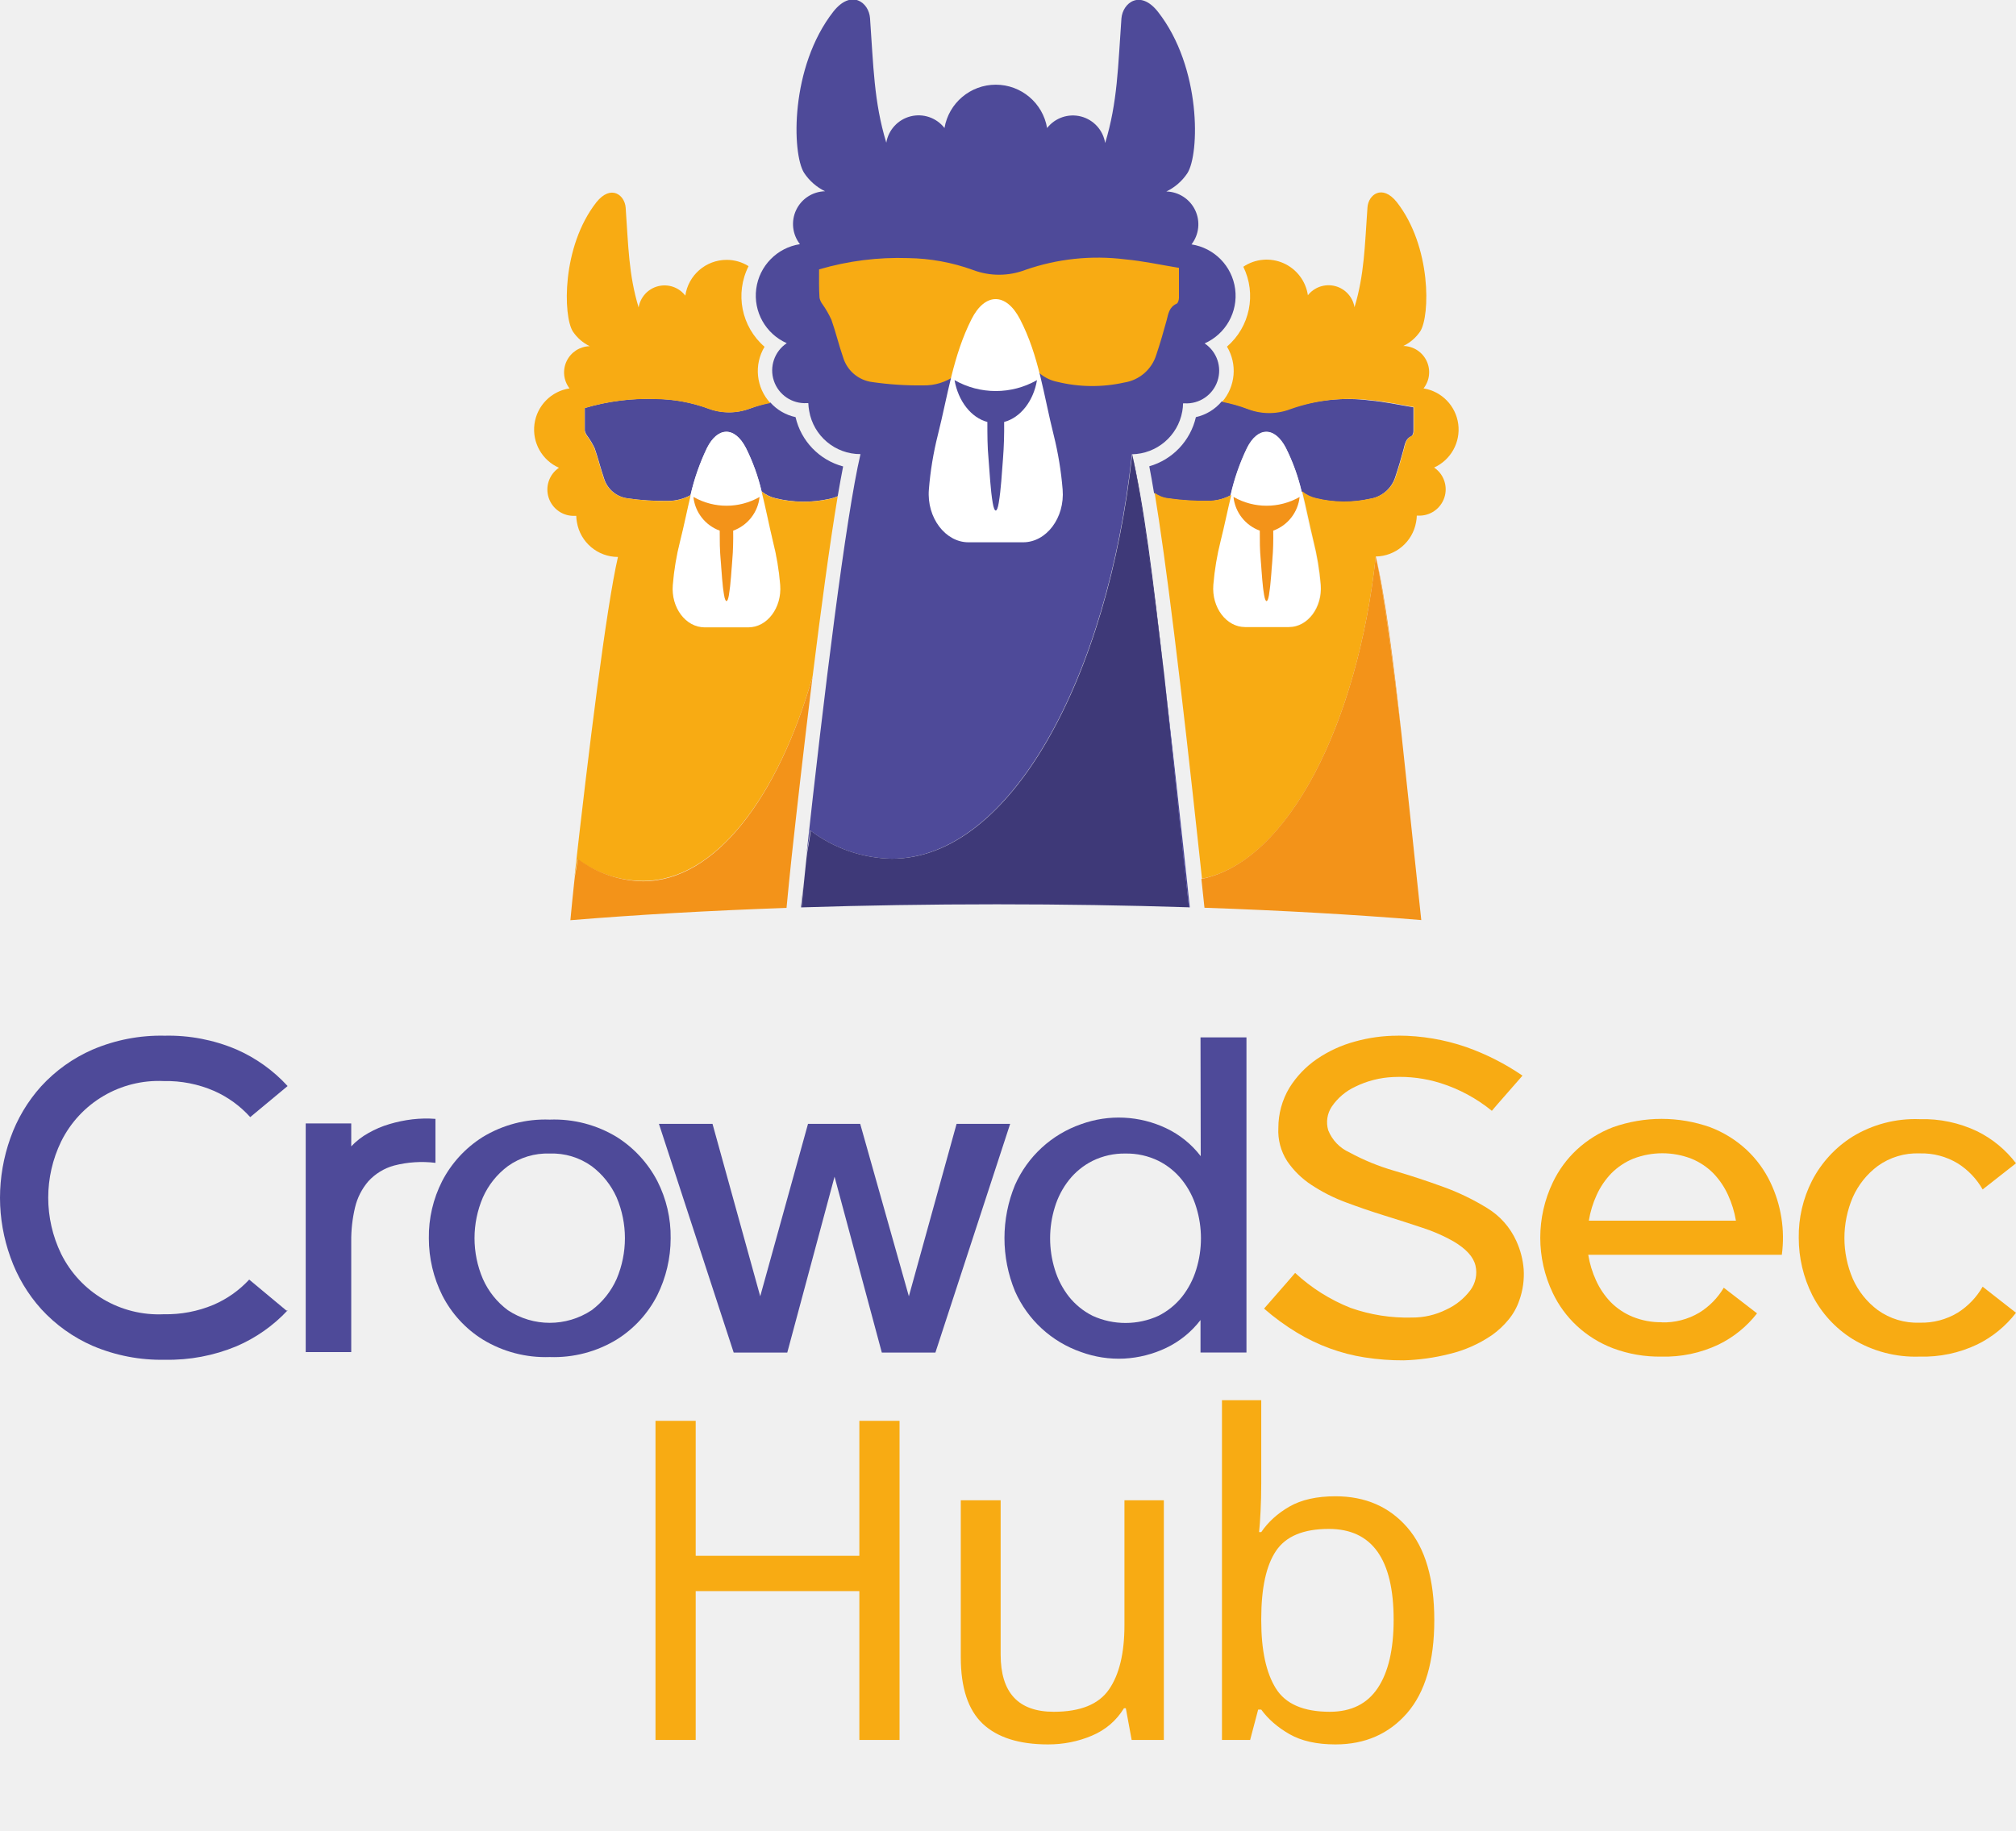
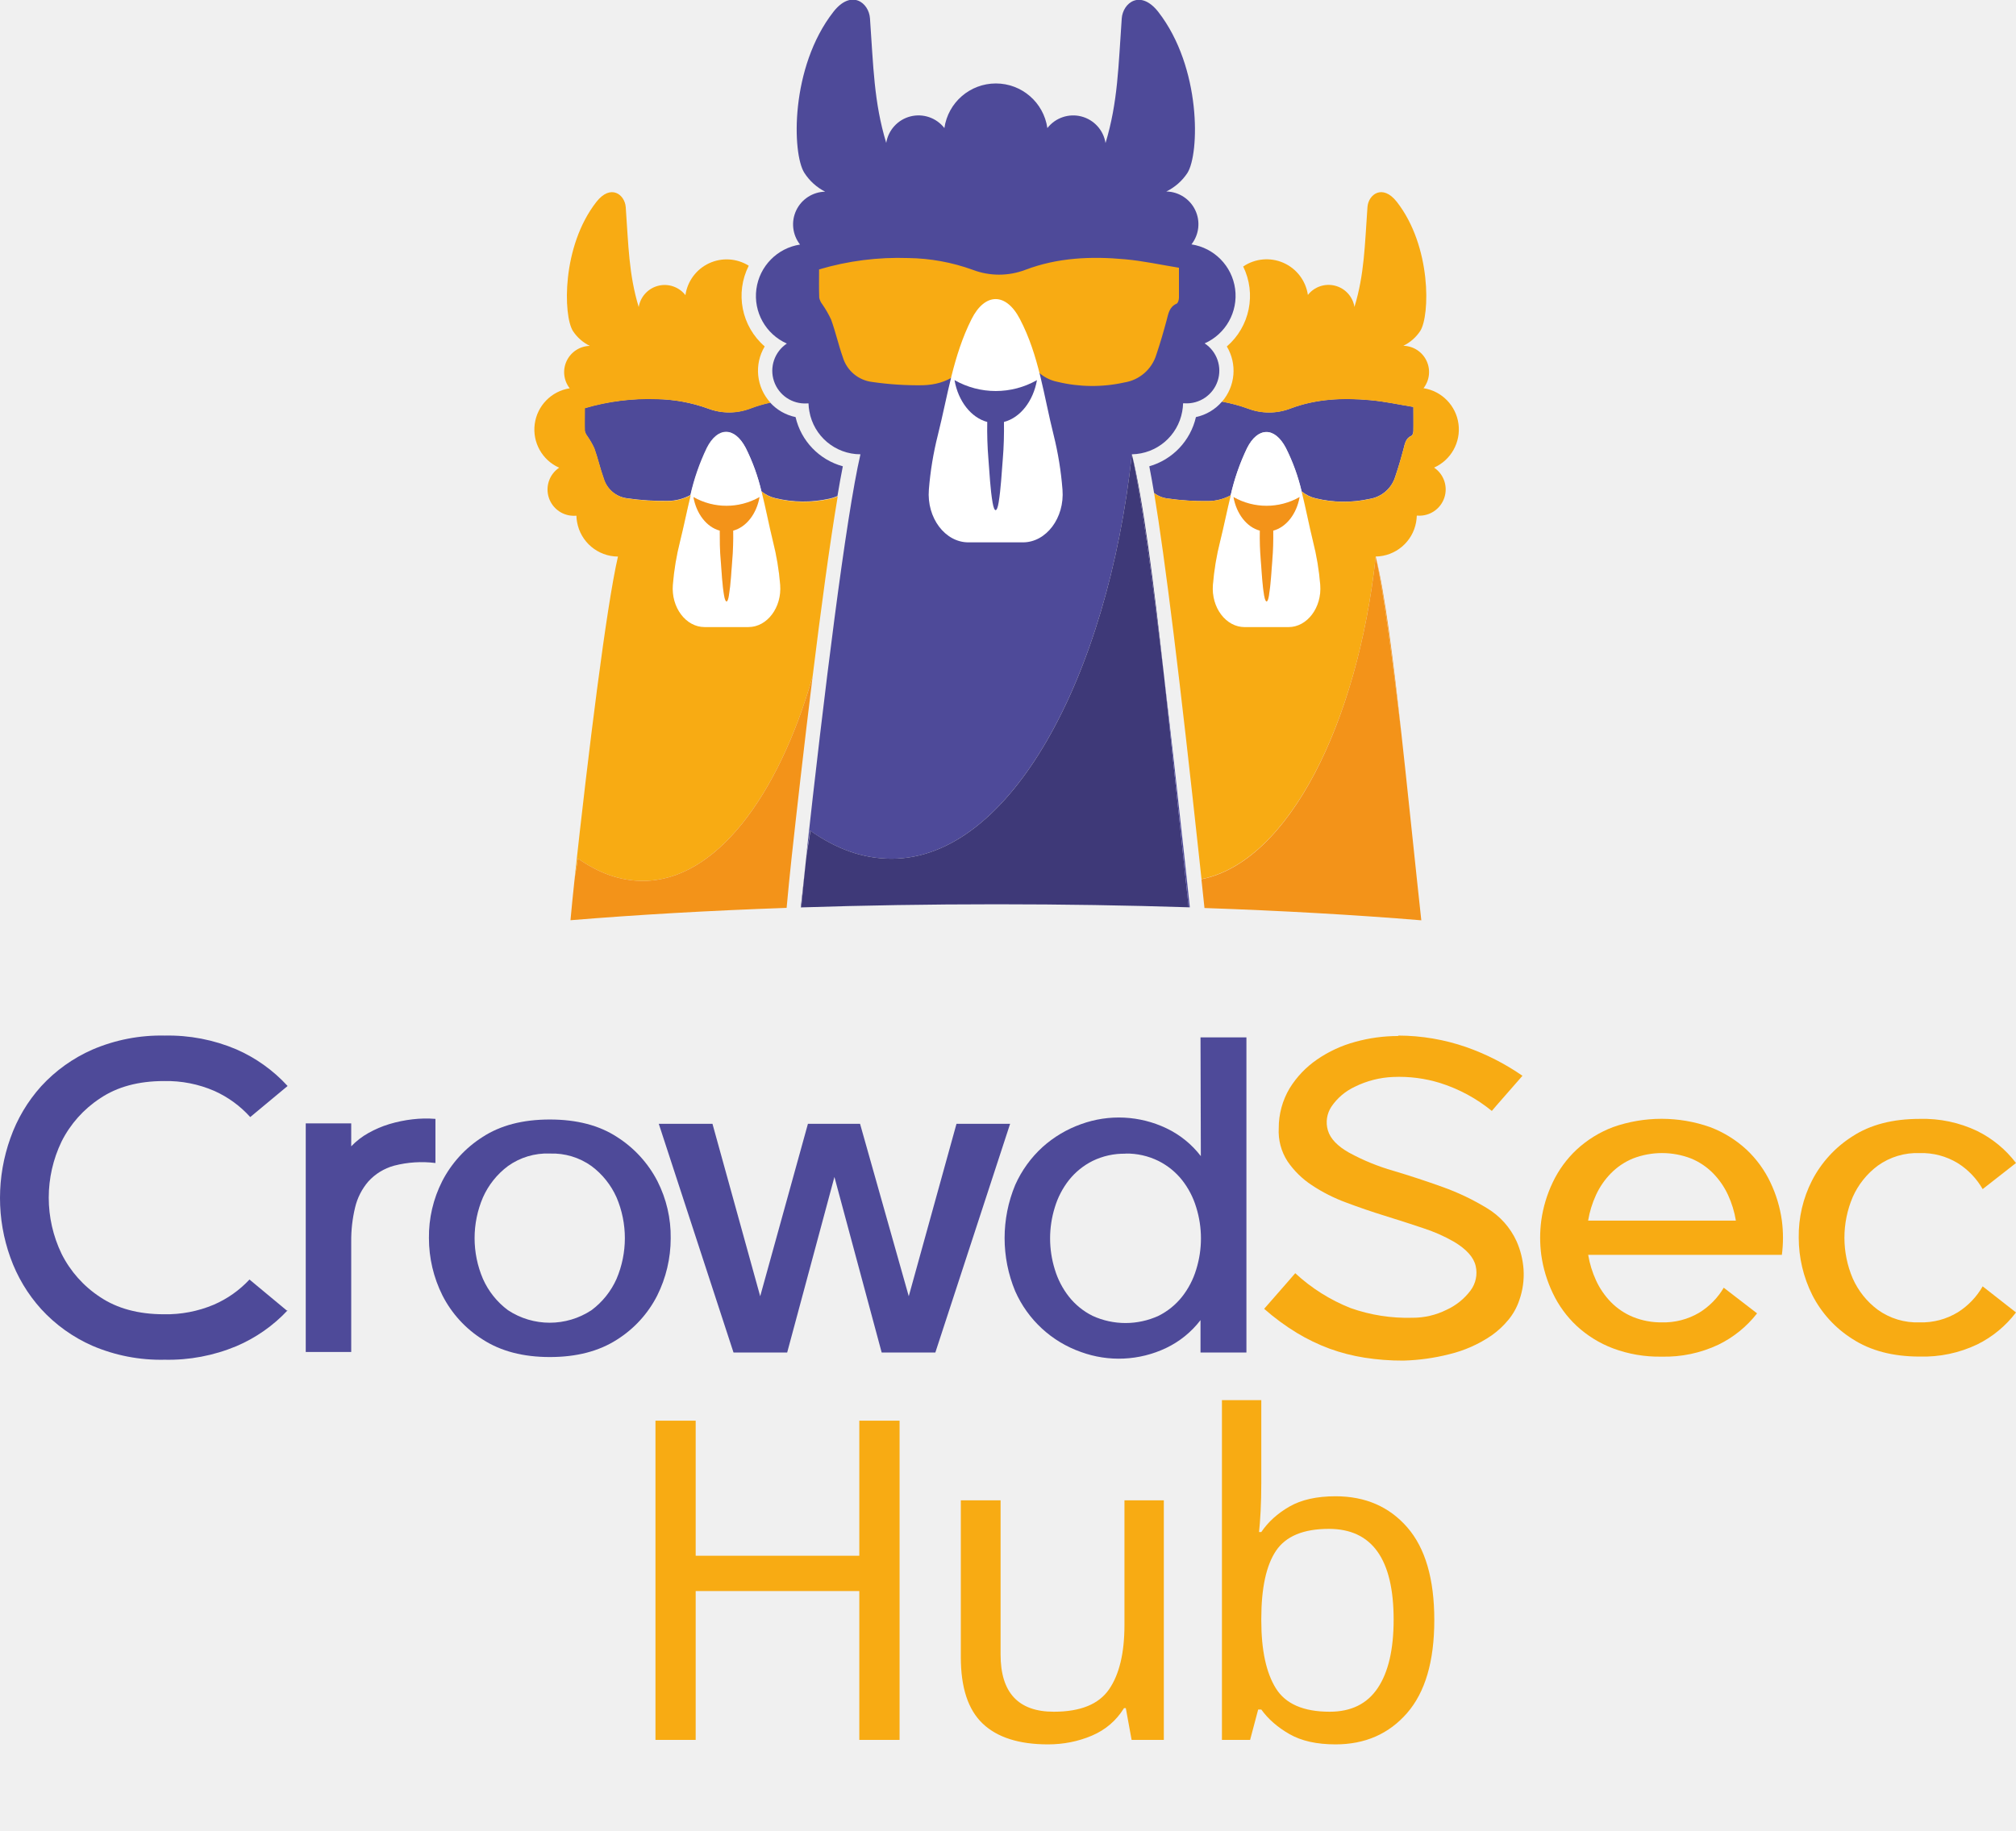
- <svg xmlns="http://www.w3.org/2000/svg" viewBox="0 0 275.05 249.81">
+ <svg xmlns="http://www.w3.org/2000/svg" viewBox="0 0 554.6 503.7">
  <defs>
-     <style>.cls-1{fill:#4e4a99;}.cls-2,.cls-6{fill:#f8ab13;}.cls-3{fill:#3e3978;}.cls-4{fill:#fff;}.cls-5{fill:#f39319;}.cls-6{font-size:61px;font-family:BellinzoRegularRegular, Bellinzo Regular;letter-spacing:-0.04em;}</style>
+     <style>.cls-1{fill:#4e4a99;}.cls-2,.cls-6{fill:#f8ab13;}.cls-3{fill:#3e3978;}.cls-4{fill:#fff;}.cls-5{fill:#f39319;}.cls-6{font-size:123px;font-family:BellinzoRegularRegular, Bellinzo Regular;letter-spacing:-0.04em;}</style>
  </defs>
  <g id="Calque_2" data-name="Calque 2">
    <g id="Laag_1" data-name="Laag 1">
-       <path class="cls-1" d="M39.26,178.79a20.79,20.79,0,0,1-7,4.92,24.14,24.14,0,0,1-9.76,1.84,23.86,23.86,0,0,1-9.86-1.9,20.78,20.78,0,0,1-7-5,21.06,21.06,0,0,1-4.21-7.07A24,24,0,0,1,0,163.46a24.34,24.34,0,0,1,1.41-8.14,21,21,0,0,1,4.21-7.09,20.78,20.78,0,0,1,7-5,23.7,23.7,0,0,1,9.86-1.9,23.64,23.64,0,0,1,9.76,1.87,20.72,20.72,0,0,1,7,5l-5.1,4.24a14.52,14.52,0,0,0-4.92-3.57,16.37,16.37,0,0,0-6.88-1.35,14.84,14.84,0,0,0-14,8.25,17.57,17.57,0,0,0,0,15.33,14.85,14.85,0,0,0,14,8.24,16.65,16.65,0,0,0,6.79-1.29A14.39,14.39,0,0,0,34,174.61l5.09,4.24Z" />
-       <path class="cls-1" d="M41.71,153.3h6.21v3.13a9.62,9.62,0,0,1,2.33-1.81,13.23,13.23,0,0,1,2.89-1.23,18.62,18.62,0,0,1,3.14-.65,16.42,16.42,0,0,1,3.13-.06v6a15.17,15.17,0,0,0-5.65.37,7.41,7.41,0,0,0-3.51,2.15,8.42,8.42,0,0,0-1.81,3.56,19.24,19.24,0,0,0-.52,4.67V184.5H41.71Z" />
-       <path class="cls-1" d="M75,185.18a16.44,16.44,0,0,1-9.15-2.4,15.22,15.22,0,0,1-5.5-6,17.42,17.42,0,0,1-1.84-7.8,16.7,16.7,0,0,1,1.81-7.8,15.59,15.59,0,0,1,5.5-6,16.39,16.39,0,0,1,9.18-2.4,16.42,16.42,0,0,1,9.19,2.4,15.67,15.67,0,0,1,5.5,6,16.7,16.7,0,0,1,1.81,7.8,17.55,17.55,0,0,1-1.84,7.8,15.29,15.29,0,0,1-5.5,6A16.45,16.45,0,0,1,75,185.18Zm0-27.77a9.23,9.23,0,0,0-5.71,1.72,10.8,10.8,0,0,0-3.41,4.27,14.13,14.13,0,0,0,0,11.12,10.73,10.73,0,0,0,3.41,4.27,10.35,10.35,0,0,0,11.43,0,10.82,10.82,0,0,0,3.41-4.27,14.24,14.24,0,0,0,0-11.12,10.89,10.89,0,0,0-3.41-4.27A9.26,9.26,0,0,0,75,157.41Z" />
-       <path class="cls-1" d="M124,176.89l6.51-23.53h7.31l-10.2,31.21h-7.31l-6.45-24-6.45,24h-7.31l-10.2-31.21h7.31l6.51,23.53,6.52-23.53h7.12Z" />
-       <path class="cls-1" d="M163.79,141.56h6.27v43h-6.27v-4.43a12.91,12.91,0,0,1-4.7,3.81,15.24,15.24,0,0,1-5.71,1.45,15,15,0,0,1-5.9-.9,15.35,15.35,0,0,1-9-8.29,19,19,0,0,1,0-14.5,15.38,15.38,0,0,1,9-8.29,15.09,15.09,0,0,1,11.63.55,12.86,12.86,0,0,1,4.71,3.81Zm-10.23,15.85a9.82,9.82,0,0,0-4.5,1,9.61,9.61,0,0,0-3.22,2.62,11.21,11.21,0,0,0-1.93,3.71,14.37,14.37,0,0,0,0,8.48,11.36,11.36,0,0,0,1.93,3.72,9.7,9.7,0,0,0,3.22,2.61,10.82,10.82,0,0,0,9,0,9.7,9.7,0,0,0,3.22-2.61,11.36,11.36,0,0,0,1.93-3.72,14.36,14.36,0,0,0,0-8.48,11.21,11.21,0,0,0-1.93-3.71,9.61,9.61,0,0,0-3.22-2.62A9.85,9.85,0,0,0,153.56,157.41Z" />
-       <path class="cls-2" d="M190.82,141.32a28.52,28.52,0,0,1,9.22,1.56,33,33,0,0,1,7.68,3.9l-3.44,3.93-.74.87a21.17,21.17,0,0,0-7-3.78,18.59,18.59,0,0,0-6.45-.83,13,13,0,0,0-5.19,1.32,7.92,7.92,0,0,0-3.19,2.7,3.84,3.84,0,0,0-.49,3.26,5.56,5.56,0,0,0,2.88,3,30.3,30.3,0,0,0,6.05,2.49q3.42,1,6.73,2.21a32.23,32.23,0,0,1,6,2.89,10.15,10.15,0,0,1,4,4.51,11.41,11.41,0,0,1,1,3.84,10.55,10.55,0,0,1-.58,4.21,8.33,8.33,0,0,1-1.48,2.67,11.45,11.45,0,0,1-2.27,2.12,17.44,17.44,0,0,1-5.84,2.58,28.66,28.66,0,0,1-6.2.86,33.14,33.14,0,0,1-5.32-.4,24.81,24.81,0,0,1-4.76-1.23,25.47,25.47,0,0,1-4.48-2.15,31.86,31.86,0,0,1-4.49-3.28l3.38-3.87.86-1a24.25,24.25,0,0,0,7.56,4.77,23.32,23.32,0,0,0,8.41,1.32,10.3,10.3,0,0,0,4.64-1.08,8.57,8.57,0,0,0,3.29-2.64,4.07,4.07,0,0,0,.71-3.35c-.27-1.19-1.26-2.29-3-3.32a22.84,22.84,0,0,0-4.27-1.87c-1.66-.55-3.38-1.11-5.16-1.66s-3.55-1.16-5.29-1.81a23.21,23.21,0,0,1-4.67-2.37,11.79,11.79,0,0,1-3.31-3.25,7.6,7.6,0,0,1-1.2-4.52,10.62,10.62,0,0,1,1.5-5.47,13.24,13.24,0,0,1,3.75-3.93,17.11,17.11,0,0,1,5.19-2.39,21.53,21.53,0,0,1,5.84-.8Z" />
-       <path class="cls-2" d="M226.7,180.45a9.5,9.5,0,0,0,5.13-1.32,9.93,9.93,0,0,0,3.35-3.41l4.54,3.5a14.91,14.91,0,0,1-5.28,4.27,17.06,17.06,0,0,1-7.74,1.63,18,18,0,0,1-6.64-1.14,15.19,15.19,0,0,1-4.94-3.07,14.82,14.82,0,0,1-3.26-4.45,17.51,17.51,0,0,1,0-15.12,14.82,14.82,0,0,1,3.26-4.45,15.36,15.36,0,0,1,4.94-3.07,19.88,19.88,0,0,1,13.27,0,15.3,15.3,0,0,1,4.95,3.07,14.82,14.82,0,0,1,3.26,4.45,17.51,17.51,0,0,1,1.56,9.89H216.69a13.6,13.6,0,0,0,1.07,3.51,10.56,10.56,0,0,0,2,2.95,9,9,0,0,0,3,2,10.16,10.16,0,0,0,4,.74Zm10.14-13.88a14,14,0,0,0-1.08-3.51,10.56,10.56,0,0,0-2-2.95,9,9,0,0,0-3-2,11,11,0,0,0-7.92,0,9,9,0,0,0-3,2,10.56,10.56,0,0,0-2,2.95,13.6,13.6,0,0,0-1.07,3.51h20.15Z" />
-       <path class="cls-2" d="M269.77,183.46a17.1,17.1,0,0,1-7.87,1.66,16.44,16.44,0,0,1-9.15-2.4,15.22,15.22,0,0,1-5.5-6,17.42,17.42,0,0,1-1.84-7.8,16.67,16.67,0,0,1,1.81-7.8,15.52,15.52,0,0,1,5.5-6,16.39,16.39,0,0,1,9.18-2.4,17.1,17.1,0,0,1,7.87,1.66,15,15,0,0,1,5.28,4.36l-4.55,3.57a10.1,10.1,0,0,0-3.37-3.54,9.51,9.51,0,0,0-5.23-1.38,9.16,9.16,0,0,0-5.71,1.72,10.8,10.8,0,0,0-3.41,4.27,14.13,14.13,0,0,0,0,11.12,10.8,10.8,0,0,0,3.41,4.27,9.16,9.16,0,0,0,5.71,1.72,9.51,9.51,0,0,0,5.23-1.38,10.15,10.15,0,0,0,3.37-3.53l4.55,3.56A15,15,0,0,1,269.77,183.46Z" />
-       <path class="cls-1" d="M121.64,117.18c16.21,0,29.5-24.77,32.79-55.19a7.1,7.1,0,0,0,6.87-5.84h0a6.84,6.84,0,0,0,.11-1.11l.21,0a4.47,4.47,0,0,0,2.73-8.18,7.1,7.1,0,0,0-1.79-13.51,4.48,4.48,0,0,0-3.43-7.22A7.17,7.17,0,0,0,162,23.63c1.67-2.61,1.94-14.4-4-22-2.44-3.12-4.83-1.24-5,.89-.47,6.52-.52,11.42-2.22,17a4.46,4.46,0,0,0-7.92-2.05,7.1,7.1,0,0,0-14,0,4.47,4.47,0,0,0-7.94,2c-1.7-5.59-1.75-10.49-2.22-17-.15-2.13-2.54-4-5-.89-5.93,7.58-5.66,19.37-4,22a7.17,7.17,0,0,0,2.87,2.52,4.47,4.47,0,0,0-3.43,7.22,7.1,7.1,0,0,0-1.8,13.51,4.47,4.47,0,0,0,2.74,8.18l.2,0a7.62,7.62,0,0,0,.12,1.07h0a7.09,7.09,0,0,0,7,5.89h0c-2,8.51-5,32.87-7.43,55.17.14-1.27.44-2.54.58-3.81A19,19,0,0,0,121.64,117.18Z" />
-       <path class="cls-3" d="M136,123.4c9,0,17.83.14,26.22.41-.22-2.06-.45-4.16-.68-6.27-.89-8.3-1.79-17.15-2.7-25.45-1.59-13.3-3.15-24.78-4.37-30.1-3.29,30.42-16.58,55.19-32.79,55.19a19,19,0,0,1-11.08-3.82c-.14,1.27-.44,2.54-.58,3.81-.24,2.24-.46,4.47-.66,6.65C117.83,123.55,126.76,123.4,136,123.4Z" />
-       <path class="cls-1" d="M108.54,56.92a6.39,6.39,0,0,1-3.44-2,19.47,19.47,0,0,0-2.74.81,8.11,8.11,0,0,1-5.76,0,21.29,21.29,0,0,0-7.06-1.29,30.28,30.28,0,0,0-9.75,1.23c0,1.1,0,2.1,0,3.09a1.89,1.89,0,0,0,.34.72,10.75,10.75,0,0,1,1,1.67c.48,1.36.81,2.77,1.28,4.12A3.87,3.87,0,0,0,85.61,68a34.22,34.22,0,0,0,5.54.35,6.44,6.44,0,0,0,3.07-.79,30.53,30.53,0,0,1,2.25-6.43c1.44-2.86,3.74-3,5.3,0a27.11,27.11,0,0,1,2.14,5.92,4.61,4.61,0,0,0,1.92.94,16.1,16.1,0,0,0,7.34.08,5.25,5.25,0,0,0,1.12-.36c.26-1.49.5-2.86.74-4.06A9.07,9.07,0,0,1,108.54,56.92Z" />
-       <path class="cls-4" d="M106.44,79.8a35.82,35.82,0,0,0-1-6c-.57-2.27-1-4.54-1.54-6.77a27.11,27.11,0,0,0-2.14-5.92c-1.56-3-3.86-2.86-5.3,0a30.53,30.53,0,0,0-2.25,6.43c-.5,2.07-.91,4.17-1.44,6.26a35.79,35.79,0,0,0-1,6c-.25,3.1,1.78,5.77,4.33,5.77h6C104.66,85.57,106.68,82.9,106.44,79.8ZM100,72.41c0,1.36,0,2.71-.12,4-.14,1.63-.21,3.26-.46,4.78-.18,1.08-.47,1.13-.66,0-.26-1.51-.32-3.15-.46-4.78-.11-1.34-.15-2.69-.13-4a5.51,5.51,0,0,1-3.59-4.59,9.08,9.08,0,0,0,9,0A5.5,5.5,0,0,1,100,72.41Z" />
-       <path class="cls-5" d="M94.61,67.82a5.51,5.51,0,0,0,3.59,4.59c0,1.36,0,2.71.13,4,.14,1.63.2,3.27.46,4.78.19,1.13.48,1.08.66,0,.25-1.52.32-3.15.46-4.78.11-1.34.14-2.69.12-4a5.5,5.5,0,0,0,3.6-4.59,9.08,9.08,0,0,1-9,0Z" />
-       <path class="cls-1" d="M163.16,56.92a9.1,9.1,0,0,1-6.36,6.71c.21,1.06.42,2.27.65,3.65a3.78,3.78,0,0,0,1.84.74,34.29,34.29,0,0,0,5.54.35,6.48,6.48,0,0,0,3.08-.79,29.94,29.94,0,0,1,2.24-6.43c1.44-2.86,3.74-3,5.3,0a27.11,27.11,0,0,1,2.14,5.92,4.61,4.61,0,0,0,1.92.94,16.1,16.1,0,0,0,7.34.08,4.36,4.36,0,0,0,3.51-3c.42-1.25.79-2.51,1.13-3.78.19-.71.27-1.44,1.08-1.8.16-.07.26-.43.27-.66,0-1,0-2.05,0-3.27-2-.33-3.94-.76-5.9-.93A24.1,24.1,0,0,0,176,55.76a8.11,8.11,0,0,1-5.76,0,21.08,21.08,0,0,0-3.54-1A6.41,6.41,0,0,1,163.16,56.92Z" />
-       <path class="cls-4" d="M180.12,79.8a36.86,36.86,0,0,0-1-6c-.58-2.27-1-4.54-1.55-6.77a27.11,27.11,0,0,0-2.14-5.92c-1.56-3-3.86-2.86-5.3,0a29.94,29.94,0,0,0-2.24,6.43c-.51,2.07-.92,4.17-1.45,6.26a36.86,36.86,0,0,0-1,6c-.25,3.1,1.78,5.77,4.33,5.77h6C178.34,85.57,180.36,82.9,180.12,79.8Zm-6.41-7.39a39,39,0,0,1-.12,4c-.14,1.63-.21,3.26-.46,4.78-.18,1.08-.47,1.13-.66,0-.26-1.51-.32-3.15-.46-4.78-.11-1.34-.15-2.69-.13-4a5.51,5.51,0,0,1-3.59-4.59,9.08,9.08,0,0,0,9,0A5.5,5.5,0,0,1,173.71,72.41Z" />
-       <path class="cls-5" d="M168.29,67.82a5.51,5.51,0,0,0,3.59,4.59c0,1.36,0,2.71.13,4,.14,1.63.2,3.27.46,4.78.19,1.13.48,1.08.66,0,.25-1.52.32-3.15.46-4.78a39,39,0,0,0,.12-4,5.5,5.5,0,0,0,3.6-4.59,9.08,9.08,0,0,1-9,0Z" />
-       <path class="cls-5" d="M187.7,75.94c1,4.27,2.23,13.48,3.5,24.14C190.09,90,188.94,81,187.7,75.94Z" />
+       <path class="cls-1" d="M79.16,360.5A41.65,41.65,0,0,1,65,370.41a48.46,48.46,0,0,1-19.7,3.72,47.8,47.8,0,0,1-19.88-3.84A42,42,0,0,1,11.33,360.2,42.4,42.4,0,0,1,2.85,346,48.35,48.35,0,0,1,0,329.6a48.88,48.88,0,0,1,2.85-16.42,42.32,42.32,0,0,1,8.48-14.3,42.07,42.07,0,0,1,14.13-10.1,47.8,47.8,0,0,1,19.88-3.84A47.78,47.78,0,0,1,65,288.72a41.8,41.8,0,0,1,14.12,10.09l-10.28,8.55A29.53,29.53,0,0,0,59,300.18a33,33,0,0,0-13.88-2.73q-10.53,0-17.59,4.76a30.64,30.64,0,0,0-10.59,11.87,35.6,35.6,0,0,0,0,30.91A30.57,30.57,0,0,0,27.5,356.86q7.06,4.75,17.59,4.76A33.67,33.67,0,0,0,58.78,359a29.25,29.25,0,0,0,9.85-6.94l10.28,8.54Z" />
+       <path class="cls-1" d="M84.11,309.1H96.62v6.31a19.87,19.87,0,0,1,4.71-3.65,28.4,28.4,0,0,1,5.82-2.48,36.73,36.73,0,0,1,6.32-1.3,31.91,31.91,0,0,1,6.32-.12V320a30.27,30.27,0,0,0-11.4.74,14.85,14.85,0,0,0-7.06,4.34,16.94,16.94,0,0,0-3.65,7.18,38.5,38.5,0,0,0-1.06,9.42V372H84.11Z" />
+       <path class="cls-1" d="M151.25,373.39q-11,0-18.46-4.83a30.83,30.83,0,0,1-11.08-12.14A35.23,35.23,0,0,1,118,340.68,33.68,33.68,0,0,1,121.65,325a31.43,31.43,0,0,1,11.08-12.14q7.38-4.83,18.52-4.83t18.52,4.83A31.54,31.54,0,0,1,180.86,325a33.67,33.67,0,0,1,3.65,15.73,35.36,35.36,0,0,1-3.71,15.74,30.85,30.85,0,0,1-11.09,12.14Q162.27,373.39,151.25,373.39Zm0-56a18.58,18.58,0,0,0-11.52,3.46,21.84,21.84,0,0,0-6.87,8.61,28.49,28.49,0,0,0,0,22.43,21.74,21.74,0,0,0,6.87,8.6,20.86,20.86,0,0,0,23,0,21.77,21.77,0,0,0,6.88-8.6,28.61,28.61,0,0,0,0-22.43,21.87,21.87,0,0,0-6.88-8.61A18.54,18.54,0,0,0,151.25,317.4Z" />
+       <path class="cls-1" d="M250,356.66l13.13-47.44h14.75l-20.57,62.93H242.55l-13-48.31-13,48.31H201.79l-20.56-62.93H196l13.13,47.44,13.13-47.44H236.6Z" />
+       <path class="cls-1" d="M330.26,285.44h12.63v86.71H330.26v-8.92a26,26,0,0,1-9.48,7.68A30.32,30.32,0,0,1,297.37,372a31,31,0,0,1-18.09-16.73,38.1,38.1,0,0,1,0-29.23,31.36,31.36,0,0,1,7.57-10.47,31.79,31.79,0,0,1,10.55-6.26,30.42,30.42,0,0,1,23.45,1.12,26,26,0,0,1,9.5,7.68Zm-20.63,32a19.78,19.78,0,0,0-9.08,2,19.42,19.42,0,0,0-6.48,5.26,22.69,22.69,0,0,0-3.89,7.5,28.73,28.73,0,0,0,0,17.09,22.69,22.69,0,0,0,3.89,7.5,19.3,19.3,0,0,0,6.48,5.26,21.81,21.81,0,0,0,18.16,0,19.3,19.3,0,0,0,6.48-5.26,22.69,22.69,0,0,0,3.89-7.5,28.73,28.73,0,0,0,0-17.09,22.69,22.69,0,0,0-3.89-7.5,19.42,19.42,0,0,0-6.48-5.26A19.75,19.75,0,0,0,309.63,317.4Z" />
+       <path class="cls-2" d="M384.76,284.94a57.32,57.32,0,0,1,18.58,3.16A65,65,0,0,1,418.83,296l-6.94,7.93-1.49,1.74A43.06,43.06,0,0,0,396.22,298a38.1,38.1,0,0,0-13-1.67A26,26,0,0,0,372.75,299a15.88,15.88,0,0,0-6.45,5.45,7.8,7.8,0,0,0-1,6.57q1,3.41,5.82,6.13a60,60,0,0,0,12.21,5q6.87,2.05,13.56,4.46a65.87,65.87,0,0,1,12.2,5.83,20.57,20.57,0,0,1,8.12,9.1,23.18,23.18,0,0,1,1.92,7.74,21.28,21.28,0,0,1-1.18,8.49,16.83,16.83,0,0,1-3,5.39,23.62,23.62,0,0,1-4.59,4.27,35.29,35.29,0,0,1-11.76,5.21,57.71,57.71,0,0,1-12.52,1.73,67.14,67.14,0,0,1-10.71-.81,51.58,51.58,0,0,1-9.6-2.47,53,53,0,0,1-9-4.34,63.34,63.34,0,0,1-9-6.63l6.82-7.8,1.73-2a48.83,48.83,0,0,0,15.24,9.6,46.93,46.93,0,0,0,17,2.66,20.81,20.81,0,0,0,9.35-2.17,17.21,17.21,0,0,0,6.63-5.32,8.18,8.18,0,0,0,1.42-6.75q-.81-3.6-6-6.69a44.58,44.58,0,0,0-8.61-3.78q-5-1.68-10.4-3.35c-3.59-1.11-7.15-2.33-10.65-3.65a45.4,45.4,0,0,1-9.42-4.77,24.09,24.09,0,0,1-6.69-6.57,15.21,15.21,0,0,1-2.41-9.1,21.36,21.36,0,0,1,3-11,26.53,26.53,0,0,1,7.56-7.92,34.28,34.28,0,0,1,10.47-4.84,44.05,44.05,0,0,1,11.76-1.61Z" />
+       <path class="cls-2" d="M457.1,363.85a19.24,19.24,0,0,0,10.35-2.66,19.92,19.92,0,0,0,6.75-6.88l9.17,7.06A30.26,30.26,0,0,1,472.71,370a34.53,34.53,0,0,1-15.61,3.28A36.27,36.27,0,0,1,443.73,371a30.75,30.75,0,0,1-10-6.19,29.82,29.82,0,0,1-6.56-9A35.8,35.8,0,0,1,424,345.27a36.23,36.23,0,0,1,0-9.42,35.8,35.8,0,0,1,3.16-10.53,30,30,0,0,1,6.56-9,30.92,30.92,0,0,1,10-6.19,40.2,40.2,0,0,1,26.75,0,31,31,0,0,1,10,6.19,30,30,0,0,1,6.56,9,35.8,35.8,0,0,1,3.16,10.53,36.23,36.23,0,0,1,0,9.42H436.91a27.82,27.82,0,0,0,2.17,7.06,21.31,21.31,0,0,0,4.09,5.95,18.23,18.23,0,0,0,6.07,4.08,20.43,20.43,0,0,0,8,1.49Zm20.44-28a27.53,27.53,0,0,0-2.16-7.06,21.32,21.32,0,0,0-4.09-5.94,18.21,18.21,0,0,0-6.07-4.09,22.17,22.17,0,0,0-16,0,18.11,18.11,0,0,0-6.07,4.09,21.11,21.11,0,0,0-4.09,5.94,27.94,27.94,0,0,0-2.17,7.06h40.63Z" />
+       <path class="cls-2" d="M543.94,369.92a34.55,34.55,0,0,1-15.85,3.34q-11,0-18.46-4.83a30.79,30.79,0,0,1-11.09-12.14,35.32,35.32,0,0,1-3.71-15.73,33.52,33.52,0,0,1,3.65-15.73,31.46,31.46,0,0,1,11.09-12.14q7.37-4.83,18.52-4.83a34.55,34.55,0,0,1,15.85,3.34A30.18,30.18,0,0,1,554.6,320l-9.17,7.18a20.42,20.42,0,0,0-6.81-7.12,19.07,19.07,0,0,0-10.53-2.79,18.54,18.54,0,0,0-11.52,3.47,21.73,21.73,0,0,0-6.88,8.61,28.58,28.58,0,0,0,0,22.42,21.73,21.73,0,0,0,6.88,8.61,18.54,18.54,0,0,0,11.52,3.47,19.07,19.07,0,0,0,10.53-2.79,20.42,20.42,0,0,0,6.81-7.12l9.17,7.18A30.18,30.18,0,0,1,543.94,369.92Z" />
+       <path class="cls-1" d="M245.26,236.28c32.7,0,59.49-50,66.12-111.28a14.32,14.32,0,0,0,13.85-11.79h0a14.91,14.91,0,0,0,.24-2.24l.42,0a9,9,0,0,0,5.51-16.49,14.32,14.32,0,0,0-3.63-27.24,9,9,0,0,0-6.92-14.55,14.64,14.64,0,0,0,5.8-5.09c3.36-5.27,3.9-29-8-44.32-4.93-6.29-9.75-2.5-10.06,1.8-.93,13.15-1.05,23-4.46,34.28a9,9,0,0,0-16-4.12,14.31,14.31,0,0,0-28.33,0,9,9,0,0,0-16,4.08c-3.41-11.25-3.53-21.13-4.47-34.28-.3-4.3-5.12-8.09-10.05-1.8-11.94,15.28-11.4,39.05-8,44.32A14.68,14.68,0,0,0,227,52.74a9,9,0,0,0-6.91,14.55,14.32,14.32,0,0,0-3.63,27.24A9,9,0,0,0,222,111l.42,0a14,14,0,0,0,.23,2.16h0A14.3,14.3,0,0,0,236.71,125h0c-4,17.16-10.06,66.27-15,111.24.28-2.55.88-5.11,1.16-7.68C230,233.56,237.32,236.28,245.26,236.28Z" />
+       <path class="cls-3" d="M274.14,248.81c18.25,0,36,.29,52.86.83q-.66-6.24-1.35-12.64c-1.81-16.74-3.61-34.58-5.46-51.31-3.2-26.82-6.34-50-8.81-60.69-6.63,61.32-33.42,111.28-66.12,111.28-7.94,0-15.25-2.72-22.34-7.71-.28,2.57-.88,5.13-1.16,7.68-.49,4.53-.92,9-1.33,13.42C237.59,249.11,255.59,248.81,274.14,248.81Z" />
+       <path class="cls-1" d="M218.86,114.76a13,13,0,0,1-7-4,37.69,37.69,0,0,0-5.52,1.63,16.35,16.35,0,0,1-11.61,0,43.51,43.51,0,0,0-14.23-2.6,61.93,61.93,0,0,0-19.67,2.49c0,2.22,0,4.23,0,6.23a3.68,3.68,0,0,0,.68,1.45,21.56,21.56,0,0,1,1.94,3.37c1,2.73,1.62,5.58,2.59,8.31a7.74,7.74,0,0,0,6.49,5.46,71,71,0,0,0,11.17.72,13.26,13.26,0,0,0,6.21-1.6,60.91,60.91,0,0,1,4.52-13c2.91-5.77,7.55-6,10.69,0a54.52,54.52,0,0,1,4.31,11.93,9.45,9.45,0,0,0,3.87,1.91,32.73,32.73,0,0,0,14.8.16,11.71,11.71,0,0,0,2.28-.73c.5-3,1-5.77,1.48-8.19A18.28,18.28,0,0,1,218.86,114.76Z" />
+       <path class="cls-4" d="M214.61,160.9a72.56,72.56,0,0,0-2-12c-1.15-4.58-2-9.17-3.12-13.67a54.52,54.52,0,0,0-4.31-11.93c-3.14-6-7.78-5.77-10.69,0a60.91,60.91,0,0,0-4.52,13c-1,4.17-1.85,8.39-2.91,12.63a72.56,72.56,0,0,0-2,12c-.5,6.25,3.59,11.64,8.72,11.64h12.07C211,172.54,215.11,167.15,214.61,160.9ZM201.7,146c0,2.74,0,5.47-.26,8.16-.27,3.3-.41,6.58-.92,9.66-.36,2.17-.94,2.27-1.33,0-.52-3.06-.65-6.36-.92-9.66-.23-2.69-.3-5.42-.26-8.16-3.58-.95-6.42-4.58-7.25-9.24a18.37,18.37,0,0,0,18.19,0C208.12,141.42,205.28,145.05,201.7,146Z" />
+       <path class="cls-5" d="M190.76,136.76c.83,4.66,3.67,8.29,7.25,9.24,0,2.74,0,5.47.26,8.16.27,3.3.4,6.6.92,9.66.39,2.27,1,2.17,1.33,0,.51-3.08.65-6.36.92-9.66.23-2.69.3-5.42.26-8.16,3.58-.95,6.42-4.58,7.25-9.24a18.37,18.37,0,0,1-18.19,0Z" />
+       <path class="cls-1" d="M329,114.76a18.35,18.35,0,0,1-12.83,13.54c.42,2.13.86,4.59,1.32,7.35a7.61,7.61,0,0,0,3.7,1.5,70.89,70.89,0,0,0,11.17.72,13.26,13.26,0,0,0,6.21-1.6,60.91,60.91,0,0,1,4.52-13c2.9-5.77,7.55-6,10.68,0a54,54,0,0,1,4.32,11.93,9.45,9.45,0,0,0,3.87,1.91,32.73,32.73,0,0,0,14.8.16,8.83,8.83,0,0,0,7.08-6.14c.85-2.51,1.59-5,2.27-7.61.39-1.45.56-2.92,2.2-3.64.31-.14.51-.86.52-1.32.06-2.07,0-4.13,0-6.61-4-.65-7.93-1.52-11.9-1.87-7.45-.68-14.84-.39-22,2.33a16.35,16.35,0,0,1-11.61,0,43.34,43.34,0,0,0-7.14-1.92A13,13,0,0,1,329,114.76Z" />
+       <path class="cls-4" d="M363.18,160.9a72.56,72.56,0,0,0-2-12c-1.15-4.58-2-9.17-3.12-13.67a54,54,0,0,0-4.32-11.93c-3.13-6-7.78-5.77-10.68,0a60.91,60.91,0,0,0-4.52,13c-1,4.17-1.85,8.39-2.91,12.63a72.56,72.56,0,0,0-2,12c-.5,6.25,3.58,11.64,8.72,11.64h12.07C359.59,172.54,363.68,167.15,363.18,160.9ZM350.27,146c0,2.74,0,5.47-.26,8.16-.27,3.3-.41,6.58-.92,9.66-.36,2.17-.94,2.27-1.33,0-.52-3.06-.65-6.36-.92-9.66a79,79,0,0,1-.26-8.16c-3.58-.95-6.42-4.58-7.25-9.24a18.37,18.37,0,0,0,18.19,0C356.69,141.42,353.85,145.05,350.27,146Z" />
+       <path class="cls-5" d="M339.33,136.76c.83,4.66,3.67,8.29,7.25,9.24a79,79,0,0,0,.26,8.16c.27,3.3.4,6.6.92,9.66.39,2.27,1,2.17,1.33,0,.51-3.08.65-6.36.92-9.66.22-2.69.3-5.42.26-8.16,3.58-.95,6.42-4.58,7.25-9.24a18.37,18.37,0,0,1-18.19,0Z" />
+       <path class="cls-5" d="M378.46,153.13c2,8.59,4.5,27.16,7.06,48.67C383.28,181.5,381,163.22,378.46,153.13Z" />
      <g id="IgKKMw">
-         <path class="cls-2" d="M111.75,36.76a38.51,38.51,0,0,1,12.17-1.54,27,27,0,0,1,8.8,1.61,10.07,10.07,0,0,0,7.17,0,30,30,0,0,1,13.61-1.44c2.45.22,4.87.76,7.35,1.16,0,1.53,0,2.81,0,4.08,0,.29-.13.74-.33.82-1,.45-1.12,1.36-1.35,2.25-.43,1.58-.89,3.16-1.41,4.71a5.45,5.45,0,0,1-4.38,3.79,20.06,20.06,0,0,1-9.15-.1,5.32,5.32,0,0,1-3.74-2.92c-.94-1.94-1.85-3.9-2.87-5.8a2.14,2.14,0,0,0-1.38-1c-.39,0-1,.57-1.23,1a33.13,33.13,0,0,0-2,4.21,7.26,7.26,0,0,1-7.07,5,44.4,44.4,0,0,1-6.91-.45,4.78,4.78,0,0,1-4-3.37c-.59-1.69-1-3.45-1.6-5.14a13.26,13.26,0,0,0-1.2-2.09,2.26,2.26,0,0,1-.42-.89C111.72,39.38,111.75,38.14,111.75,36.76Z" />
+         <path class="cls-2" d="M225.33,74.13A76.85,76.85,0,0,1,249.86,71a54.08,54.08,0,0,1,17.74,3.24,20.35,20.35,0,0,0,14.48,0c8.92-3.38,18.12-3.75,27.42-2.9,4.94.44,9.82,1.52,14.83,2.33,0,3.09,0,5.67,0,8.24,0,.58-.26,1.48-.66,1.65-2,.9-2.25,2.73-2.73,4.54-.85,3.19-1.78,6.36-2.83,9.48a11,11,0,0,1-8.83,7.66,40.62,40.62,0,0,1-18.45-.2,10.77,10.77,0,0,1-7.55-5.89c-1.9-3.92-3.72-7.87-5.79-11.7a4.19,4.19,0,0,0-2.77-2.07c-.8-.06-2,1.14-2.49,2.06A71.22,71.22,0,0,0,268.15,96c-2.53,6.6-7.5,9.8-14.26,10a87.86,87.86,0,0,1-13.93-.9,9.63,9.63,0,0,1-8.1-6.8c-1.2-3.41-2-7-3.22-10.36a28.23,28.23,0,0,0-2.42-4.21,4.42,4.42,0,0,1-.85-1.8C225.27,79.4,225.33,76.9,225.33,74.13Z" />
      </g>
-       <path class="cls-4" d="M143.76,59.37c-1.36-5.39-2-10.81-4.6-15.82-1.94-3.72-4.81-3.57-6.61,0-2.53,5-3.24,10.43-4.6,15.82a45.15,45.15,0,0,0-1.22,7.43C126.42,70.66,129,74,132.12,74h7.47c3.17,0,5.7-3.33,5.39-7.19A46.23,46.23,0,0,0,143.76,59.37Z" />
-       <path class="cls-1" d="M141.48,51.87a11.36,11.36,0,0,1-11.25,0c.51,2.88,2.27,5.13,4.48,5.71,0,1.7,0,3.39.16,5.05.17,2,.25,4.08.57,6,.24,1.41.6,1.35.82,0,.32-1.9.41-3.93.58-6,.13-1.66.18-3.35.16-5.05C139.21,57,141,54.75,141.48,51.87Z" />
-       <path class="cls-2" d="M87.72,120.21c9.93,0,18.49-11.59,23.15-27.93,1.11-8.91,2.32-18,3.42-24.55a5.25,5.25,0,0,1-1.12.36,16.1,16.1,0,0,1-7.34-.08,4.61,4.61,0,0,1-1.92-.94c.56,2.23,1,4.5,1.54,6.77a35.82,35.82,0,0,1,1,6c.24,3.1-1.78,5.77-4.33,5.77h-6c-2.55,0-4.58-2.67-4.33-5.77a35.79,35.79,0,0,1,1-6c.53-2.09.94-4.19,1.44-6.26a6.44,6.44,0,0,1-3.07.79A34.22,34.22,0,0,1,85.61,68a3.87,3.87,0,0,1-3.23-2.71c-.47-1.35-.8-2.76-1.28-4.12a10.75,10.75,0,0,0-1-1.67,1.89,1.89,0,0,1-.34-.72c0-1,0-2,0-3.09a30.28,30.28,0,0,1,9.75-1.23,21.29,21.29,0,0,1,7.06,1.29,8.11,8.11,0,0,0,5.76,0A19.47,19.47,0,0,1,105.1,55a6.43,6.43,0,0,1-.79-7.68,9.11,9.11,0,0,1-2.18-11,5.6,5.6,0,0,0-3-.86,5.7,5.7,0,0,0-5.63,4.88,3.58,3.58,0,0,0-6.37,1.62c-1.36-4.48-1.4-8.41-1.77-13.64-.13-1.7-2-3.21-4-.71-4.75,6.08-4.54,15.53-3.2,17.63a5.86,5.86,0,0,0,2.3,2A3.58,3.58,0,0,0,77.7,53a5.69,5.69,0,0,0-1.44,10.83,3.59,3.59,0,0,0,2.19,6.56l.17,0a4.82,4.82,0,0,0,.09.86h0A5.68,5.68,0,0,0,84.31,76h0c-1.58,6.82-4,26.36-6,44.24.11-1,.35-2,.46-3A15.23,15.23,0,0,0,87.72,120.21Z" />
-       <path class="cls-5" d="M108,117c.63-5.77,1.68-15.12,2.86-24.67-4.66,16.34-13.22,27.93-23.15,27.93a15.23,15.23,0,0,1-8.89-3.07c-.11,1-.35,2-.46,3-.2,1.82-.37,3.61-.54,5.38,9-.74,18.9-1.31,29.49-1.68C107.53,121.62,107.75,119.3,108,117Z" />
-       <path class="cls-2" d="M187.7,75.94a5.68,5.68,0,0,0,5.5-4.68h0a5.39,5.39,0,0,0,.1-.9l.17,0a3.59,3.59,0,0,0,2.19-6.56A5.69,5.69,0,0,0,194.22,53a3.58,3.58,0,0,0-2.76-5.79,5.82,5.82,0,0,0,2.31-2c1.34-2.1,1.55-11.55-3.2-17.63-2-2.5-3.88-1-4,.71-.37,5.23-.42,9.16-1.77,13.64a3.59,3.59,0,0,0-6.36-1.64,5.69,5.69,0,0,0-8.81-3.89,9.1,9.1,0,0,1-2.23,10.9,6.44,6.44,0,0,1-.66,7.54,21.08,21.08,0,0,1,3.54,1,8.11,8.11,0,0,0,5.76,0A24.1,24.1,0,0,1,187,54.61c2,.17,3.91.6,5.9.93,0,1.22,0,2.25,0,3.27,0,.23-.11.59-.27.66-.81.36-.89,1.09-1.08,1.8-.34,1.27-.71,2.53-1.13,3.78a4.36,4.36,0,0,1-3.51,3,16.1,16.1,0,0,1-7.34-.08,4.61,4.61,0,0,1-1.92-.94c.56,2.23,1,4.5,1.55,6.77a36.86,36.86,0,0,1,1,6c.24,3.1-1.78,5.77-4.33,5.77h-6c-2.55,0-4.58-2.67-4.33-5.77a36.86,36.86,0,0,1,1-6c.53-2.09.94-4.19,1.45-6.26a6.48,6.48,0,0,1-3.08.79,34.29,34.29,0,0,1-5.54-.35,3.78,3.78,0,0,1-1.84-.74c1.52,9.16,3.53,25.4,6.18,50.05.09.86.19,1.73.28,2.62C175.76,117.59,185.23,98.74,187.7,75.94Z" />
-       <path class="cls-5" d="M193.37,120.49c-.72-6.66-1.44-13.75-2.17-20.41-1.27-10.66-2.52-19.87-3.5-24.14-2.47,22.8-11.94,41.65-23.79,44q.21,1.9.42,3.93c10.63.37,20.58.94,29.58,1.68Q193.66,123.06,193.37,120.49Z" />
-       <path class="cls-1" d="M162.18,123.81h.15q-.33-3.09-.67-6.27c-.92-8.5-1.89-17.31-2.86-25.45.91,8.3,1.81,17.15,2.7,25.45C161.73,119.65,162,121.75,162.18,123.81Z" />
-       <path class="cls-3" d="M154.43,62c1.22,5.32,2.78,16.8,4.37,30.1C157.41,79.54,156,68.24,154.43,62Z" />
-       <path class="cls-3" d="M110,117.17c-.24,2.24-.48,4.47-.72,6.65h.06C109.52,121.64,109.74,119.41,110,117.17Z" />
-       <text class="cls-6" transform="translate(83.51 237.43)">Hub</text>
+       <path class="cls-4" d="M289.86,119.72c-2.74-10.88-4-21.81-9.27-31.91-3.91-7.51-9.7-7.2-13.32,0-5.11,10.17-6.53,21-9.27,31.91a90.43,90.43,0,0,0-2.47,15c-.62,7.79,4.47,14.51,10.88,14.51h15c6.4,0,11.5-6.72,10.88-14.51A91.49,91.49,0,0,0,289.86,119.72Z" />
+       <path class="cls-1" d="M285.27,104.59a22.93,22.93,0,0,1-22.68,0c1,5.81,4.58,10.34,9,11.51a101.26,101.26,0,0,0,.32,10.19c.34,4.1.5,8.22,1.15,12,.49,2.83,1.21,2.71,1.66,0,.63-3.84.81-7.94,1.15-12,.28-3.35.37-6.76.32-10.19C280.69,114.93,284.23,110.4,285.27,104.59Z" />
+       <path class="cls-2" d="M176.87,242.38c20,0,37.28-23.37,46.69-56.31,2.22-18,4.67-36.29,6.9-49.5a11.71,11.71,0,0,1-2.28.73,32.73,32.73,0,0,1-14.8-.16,9.45,9.45,0,0,1-3.87-1.91c1.14,4.5,2,9.09,3.12,13.67a72.56,72.56,0,0,1,2,12c.5,6.25-3.59,11.64-8.72,11.64H193.82c-5.13,0-9.22-5.39-8.72-11.64a72.56,72.56,0,0,1,2-12c1.06-4.24,1.88-8.46,2.91-12.63a13.26,13.26,0,0,1-6.21,1.6,71,71,0,0,1-11.17-.72,7.74,7.74,0,0,1-6.49-5.46c-1-2.73-1.62-5.58-2.59-8.31a21.56,21.56,0,0,0-1.94-3.37,3.68,3.68,0,0,1-.68-1.45c-.08-2,0-4,0-6.23a61.93,61.93,0,0,1,19.67-2.49,43.51,43.51,0,0,1,14.23,2.6,16.35,16.35,0,0,0,11.61,0,37.69,37.69,0,0,1,5.52-1.63,13,13,0,0,1-1.59-15.49,18.38,18.38,0,0,1-4.39-22.21,11.46,11.46,0,0,0-17.42,8.1,7.23,7.23,0,0,0-12.85,3.28c-2.73-9-2.82-17-3.57-27.5-.25-3.45-4.12-6.49-8.07-1.44-9.58,12.25-9.14,31.31-6.45,35.54a11.67,11.67,0,0,0,4.65,4.08,7.23,7.23,0,0,0-5.55,11.67,11.49,11.49,0,0,0-2.9,21.85,7.23,7.23,0,0,0,4.42,13.22l.33,0a11,11,0,0,0,.18,1.73h0A11.49,11.49,0,0,0,170,153.14h0c-3.18,13.76-8.07,53.15-12,89.21.22-2,.7-4.1.93-6.16C164.64,240.19,170.5,242.38,176.87,242.38Z" />
+       <path class="cls-5" d="M217.79,235.81c1.27-11.64,3.39-30.48,5.77-49.74-9.41,32.94-26.67,56.31-46.69,56.31-6.37,0-12.23-2.19-17.92-6.19-.23,2.06-.71,4.12-.93,6.16-.4,3.67-.75,7.28-1.08,10.85,18.09-1.49,38.1-2.65,59.46-3.4C216.82,245.23,217.27,240.54,217.79,235.81Z" />
+       <path class="cls-2" d="M378.46,153.13a11.48,11.48,0,0,0,11.11-9.45h0a13.39,13.39,0,0,0,.19-1.8l.33,0a7.23,7.23,0,0,0,4.42-13.22,11.49,11.49,0,0,0-2.9-21.85,7.23,7.23,0,0,0-5.55-11.67,11.67,11.67,0,0,0,4.65-4.08c2.69-4.23,3.12-23.29-6.46-35.54-3.94-5-7.81-2-8.06,1.44-.75,10.54-.84,18.47-3.58,27.5a7.22,7.22,0,0,0-12.81-3.31A11.47,11.47,0,0,0,342,73.33a18.38,18.38,0,0,1-4.5,22,13,13,0,0,1-1.33,15.2,43.34,43.34,0,0,1,7.14,1.92,16.35,16.35,0,0,0,11.61,0c7.15-2.72,14.54-3,22-2.33,4,.35,7.88,1.22,11.9,1.87,0,2.48,0,4.54,0,6.61,0,.46-.21,1.18-.52,1.32-1.64.72-1.81,2.19-2.2,3.64-.68,2.56-1.42,5.1-2.27,7.61a8.83,8.83,0,0,1-7.08,6.14,32.73,32.73,0,0,1-14.8-.16,9.45,9.45,0,0,1-3.87-1.91c1.14,4.5,2,9.09,3.12,13.67a72.56,72.56,0,0,1,2,12c.5,6.25-3.59,11.64-8.72,11.64H342.39c-5.14,0-9.22-5.39-8.72-11.64a72.56,72.56,0,0,1,2-12c1.06-4.24,1.88-8.46,2.91-12.63a13.26,13.26,0,0,1-6.21,1.6,70.89,70.89,0,0,1-11.17-.72,7.61,7.61,0,0,1-3.7-1.5c3.06,18.48,7.1,51.23,12.46,100.92.19,1.73.38,3.5.57,5.3C354.39,237.1,373.49,199.1,378.46,153.13Z" />
+       <path class="cls-5" d="M389.9,243c-1.44-13.42-2.89-27.73-4.38-41.15-2.56-21.51-5.08-40.08-7.06-48.67-5,46-24.07,84-47.95,88.74l.84,7.92c21.43.74,41.49,1.89,59.65,3.38C390.64,249.81,390.28,246.4,389.9,243Z" />
+       <path class="cls-1" d="M327,249.64h.32q-.68-6.24-1.36-12.65c-1.84-17.14-3.82-34.91-5.77-51.31,1.85,16.73,3.65,34.57,5.46,51.31Q326.34,243.39,327,249.64Z" />
+       <path class="cls-3" d="M311.38,125c2.47,10.71,5.61,33.87,8.81,60.69C317.39,160.37,314.5,137.59,311.38,125Z" />
+       <path class="cls-3" d="M221.76,236.25q-.73,6.8-1.46,13.42h.13C220.84,245.26,221.27,240.78,221.76,236.25Z" />
+       <text class="cls-6" transform="translate(168.38 478.73)">Hub</text>
    </g>
  </g>
</svg>
